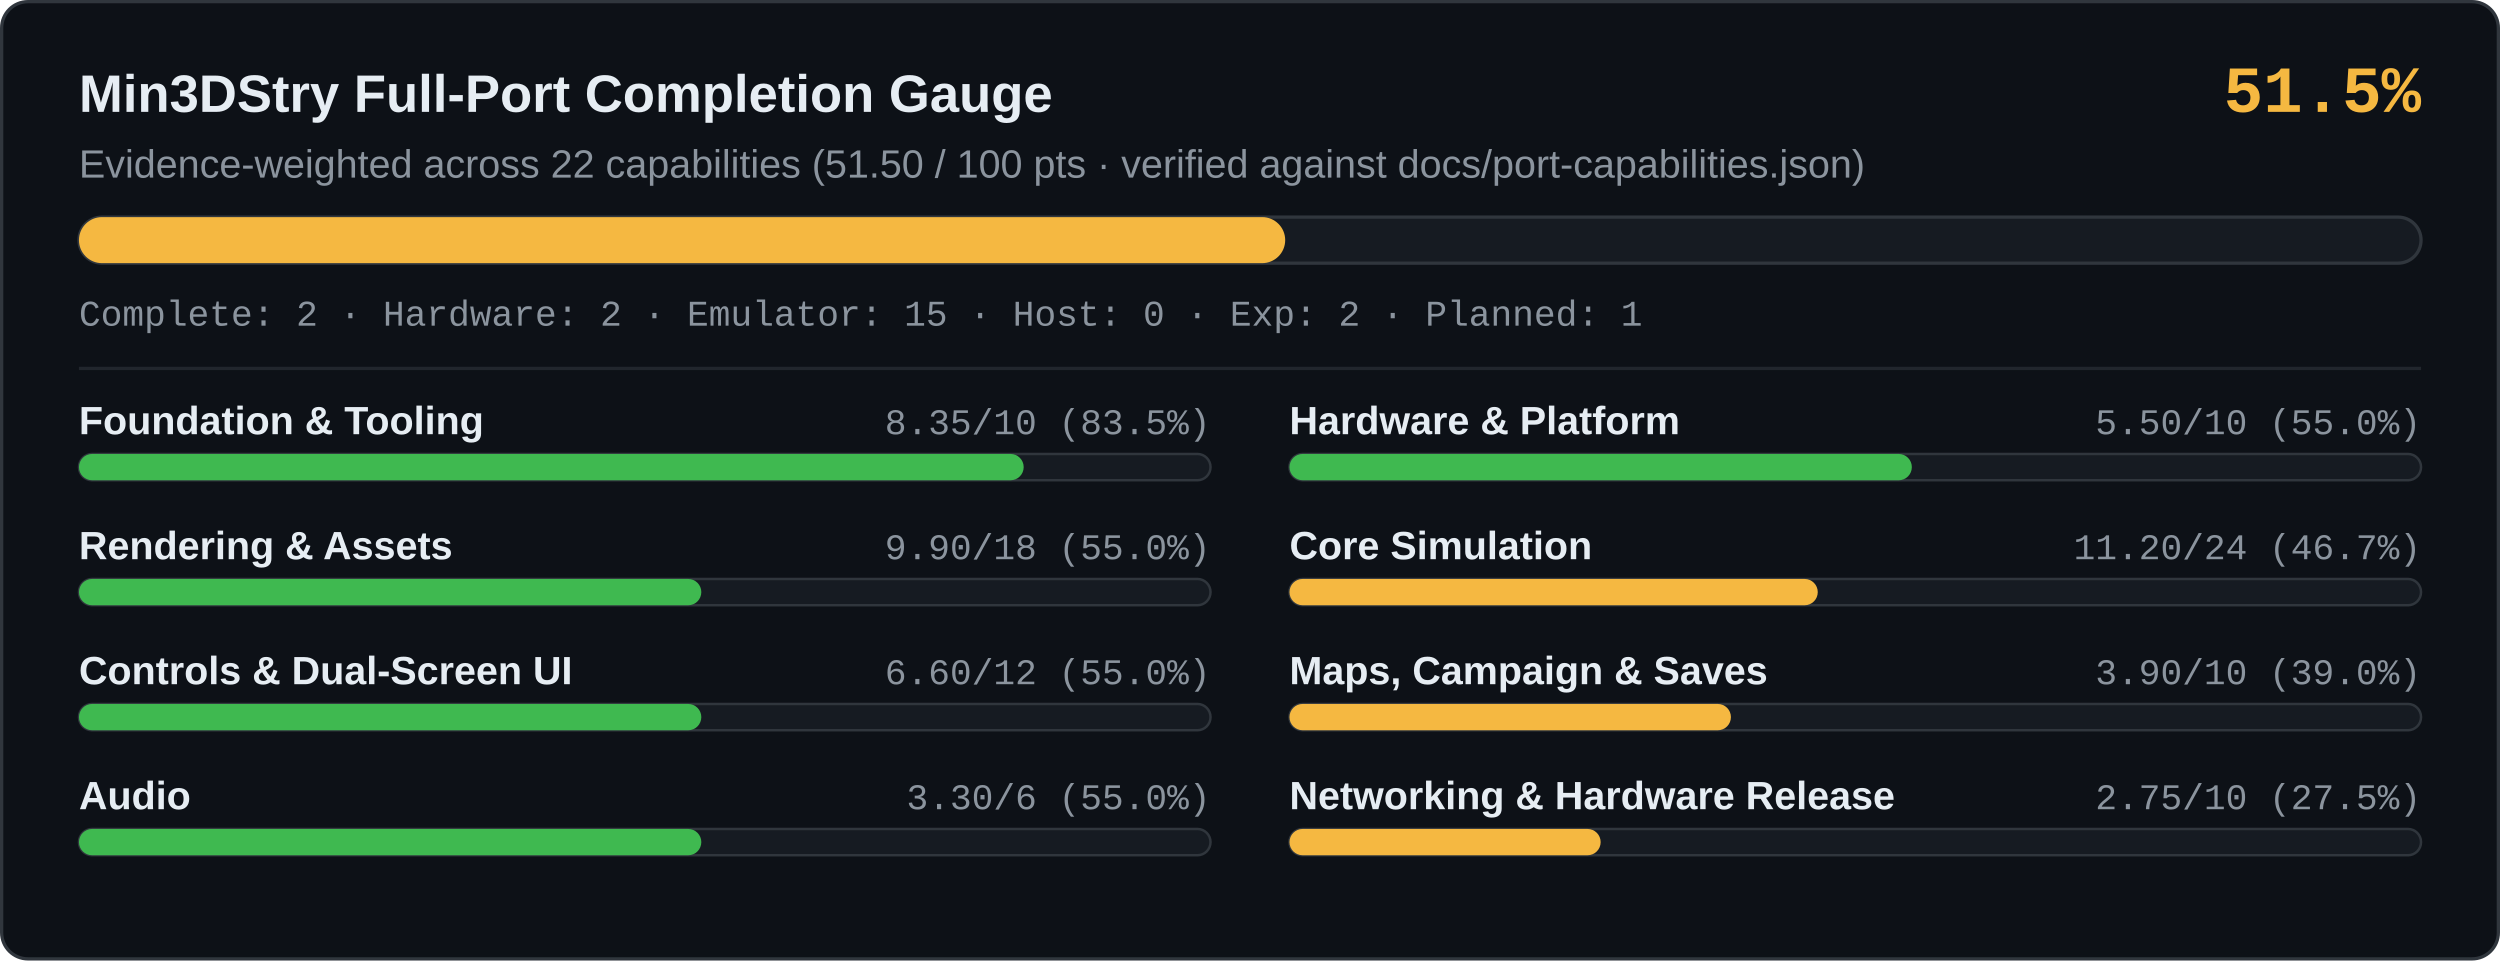
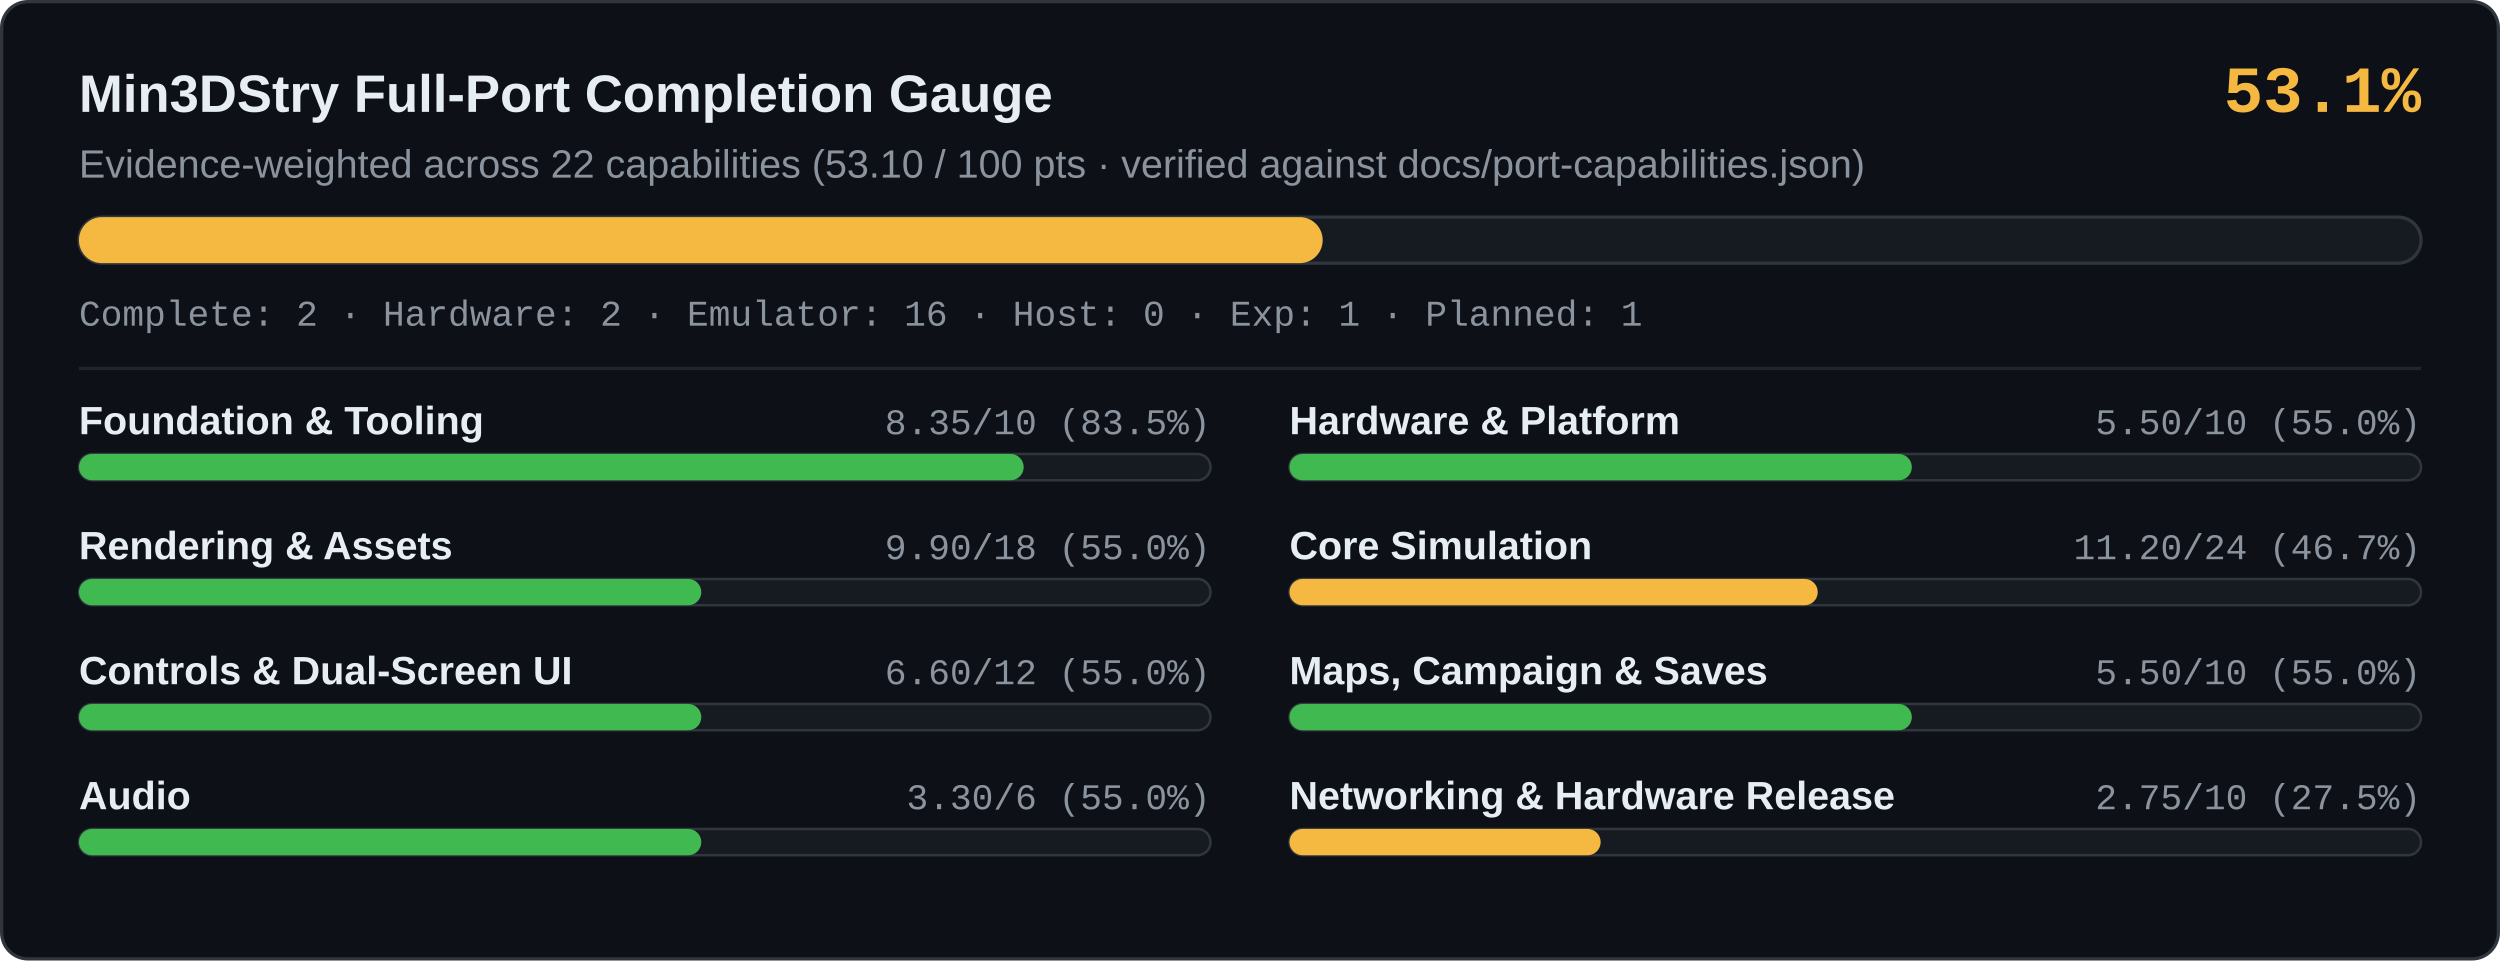
- <svg xmlns="http://www.w3.org/2000/svg" width="760" height="292" viewBox="0 0 760 292" role="img" aria-label="Min3DStry Port Completion 51.5%">
+ <svg xmlns="http://www.w3.org/2000/svg" width="760" height="292" viewBox="0 0 760 292" role="img" aria-label="Min3DStry Port Completion 53.1%">
  <rect x="0.5" y="0.5" width="759" height="291" rx="8" fill="#0d1117" stroke="#30363d" />
  <text x="24" y="34" fill="#e6edf3" font-family="Segoe UI, Ubuntu, Arial, sans-serif" font-size="16" font-weight="700">Min3DStry Full-Port Completion Gauge</text>
-   <text x="736" y="34" text-anchor="end" fill="#f5b841" font-family="Consolas, Liberation Mono, monospace" font-size="20" font-weight="700">51.5%</text>
-   <text x="24" y="54" fill="#8b949e" font-family="Segoe UI, Ubuntu, Arial, sans-serif" font-size="12">Evidence-weighted across 22 capabilities (51.50 / 100 pts · verified against docs/port-capabilities.json)</text>
+   <text x="736" y="34" text-anchor="end" fill="#f5b841" font-family="Consolas, Liberation Mono, monospace" font-size="20" font-weight="700">53.1%</text>
+   <text x="24" y="54" fill="#8b949e" font-family="Segoe UI, Ubuntu, Arial, sans-serif" font-size="12">Evidence-weighted across 22 capabilities (53.10 / 100 pts · verified against docs/port-capabilities.json)</text>
  <rect x="24" y="66" width="712" height="14" rx="7" fill="#161b22" stroke="#30363d" />
-   <rect x="24" y="66" width="366.7" height="14" rx="7" fill="#f5b841" />
-   <text x="24" y="99" fill="#8b949e" font-family="Consolas, Liberation Mono, monospace" font-size="11">Complete: 2  ·  Hardware: 2  ·  Emulator: 15  ·  Host: 0  ·  Exp: 2  ·  Planned: 1</text>
+   <rect x="24" y="66" width="378.1" height="14" rx="7" fill="#f5b841" />
+   <text x="24" y="99" fill="#8b949e" font-family="Consolas, Liberation Mono, monospace" font-size="11">Complete: 2  ·  Hardware: 2  ·  Emulator: 16  ·  Host: 0  ·  Exp: 1  ·  Planned: 1</text>
  <line x1="24" y1="112" x2="736" y2="112" stroke="#21262d" stroke-width="1" />
  <text x="24" y="132" fill="#e6edf3" font-family="Segoe UI, Ubuntu, Arial, sans-serif" font-size="12" font-weight="600">Foundation &amp; Tooling</text>
  <text x="368" y="132" text-anchor="end" fill="#8b949e" font-family="Consolas, Liberation Mono, monospace" font-size="11">8.35/10 (83.5%)</text>
  <rect x="24" y="138" width="344" height="8" rx="4" fill="#161b22" stroke="#30363d" stroke-width="0.75" />
  <rect x="24" y="138" width="287.2" height="8" rx="4" fill="#3fb950" />
  <text x="392" y="132" fill="#e6edf3" font-family="Segoe UI, Ubuntu, Arial, sans-serif" font-size="12" font-weight="600">Hardware &amp; Platform</text>
  <text x="736" y="132" text-anchor="end" fill="#8b949e" font-family="Consolas, Liberation Mono, monospace" font-size="11">5.50/10 (55.0%)</text>
  <rect x="392" y="138" width="344" height="8" rx="4" fill="#161b22" stroke="#30363d" stroke-width="0.75" />
  <rect x="392" y="138" width="189.2" height="8" rx="4" fill="#3fb950" />
  <text x="24" y="170" fill="#e6edf3" font-family="Segoe UI, Ubuntu, Arial, sans-serif" font-size="12" font-weight="600">Rendering &amp; Assets</text>
  <text x="368" y="170" text-anchor="end" fill="#8b949e" font-family="Consolas, Liberation Mono, monospace" font-size="11">9.90/18 (55.0%)</text>
  <rect x="24" y="176" width="344" height="8" rx="4" fill="#161b22" stroke="#30363d" stroke-width="0.75" />
  <rect x="24" y="176" width="189.2" height="8" rx="4" fill="#3fb950" />
  <text x="392" y="170" fill="#e6edf3" font-family="Segoe UI, Ubuntu, Arial, sans-serif" font-size="12" font-weight="600">Core Simulation</text>
  <text x="736" y="170" text-anchor="end" fill="#8b949e" font-family="Consolas, Liberation Mono, monospace" font-size="11">11.20/24 (46.7%)</text>
  <rect x="392" y="176" width="344" height="8" rx="4" fill="#161b22" stroke="#30363d" stroke-width="0.75" />
  <rect x="392" y="176" width="160.6" height="8" rx="4" fill="#f5b841" />
  <text x="24" y="208" fill="#e6edf3" font-family="Segoe UI, Ubuntu, Arial, sans-serif" font-size="12" font-weight="600">Controls &amp; Dual-Screen UI</text>
  <text x="368" y="208" text-anchor="end" fill="#8b949e" font-family="Consolas, Liberation Mono, monospace" font-size="11">6.60/12 (55.0%)</text>
  <rect x="24" y="214" width="344" height="8" rx="4" fill="#161b22" stroke="#30363d" stroke-width="0.75" />
  <rect x="24" y="214" width="189.2" height="8" rx="4" fill="#3fb950" />
  <text x="392" y="208" fill="#e6edf3" font-family="Segoe UI, Ubuntu, Arial, sans-serif" font-size="12" font-weight="600">Maps, Campaign &amp; Saves</text>
-   <text x="736" y="208" text-anchor="end" fill="#8b949e" font-family="Consolas, Liberation Mono, monospace" font-size="11">3.90/10 (39.0%)</text>
+   <text x="736" y="208" text-anchor="end" fill="#8b949e" font-family="Consolas, Liberation Mono, monospace" font-size="11">5.50/10 (55.0%)</text>
  <rect x="392" y="214" width="344" height="8" rx="4" fill="#161b22" stroke="#30363d" stroke-width="0.75" />
-   <rect x="392" y="214" width="134.2" height="8" rx="4" fill="#f5b841" />
+   <rect x="392" y="214" width="189.2" height="8" rx="4" fill="#3fb950" />
  <text x="24" y="246" fill="#e6edf3" font-family="Segoe UI, Ubuntu, Arial, sans-serif" font-size="12" font-weight="600">Audio</text>
  <text x="368" y="246" text-anchor="end" fill="#8b949e" font-family="Consolas, Liberation Mono, monospace" font-size="11">3.30/6 (55.0%)</text>
  <rect x="24" y="252" width="344" height="8" rx="4" fill="#161b22" stroke="#30363d" stroke-width="0.75" />
  <rect x="24" y="252" width="189.2" height="8" rx="4" fill="#3fb950" />
  <text x="392" y="246" fill="#e6edf3" font-family="Segoe UI, Ubuntu, Arial, sans-serif" font-size="12" font-weight="600">Networking &amp; Hardware Release</text>
  <text x="736" y="246" text-anchor="end" fill="#8b949e" font-family="Consolas, Liberation Mono, monospace" font-size="11">2.75/10 (27.5%)</text>
  <rect x="392" y="252" width="344" height="8" rx="4" fill="#161b22" stroke="#30363d" stroke-width="0.75" />
  <rect x="392" y="252" width="94.6" height="8" rx="4" fill="#f5b841" />
</svg>
